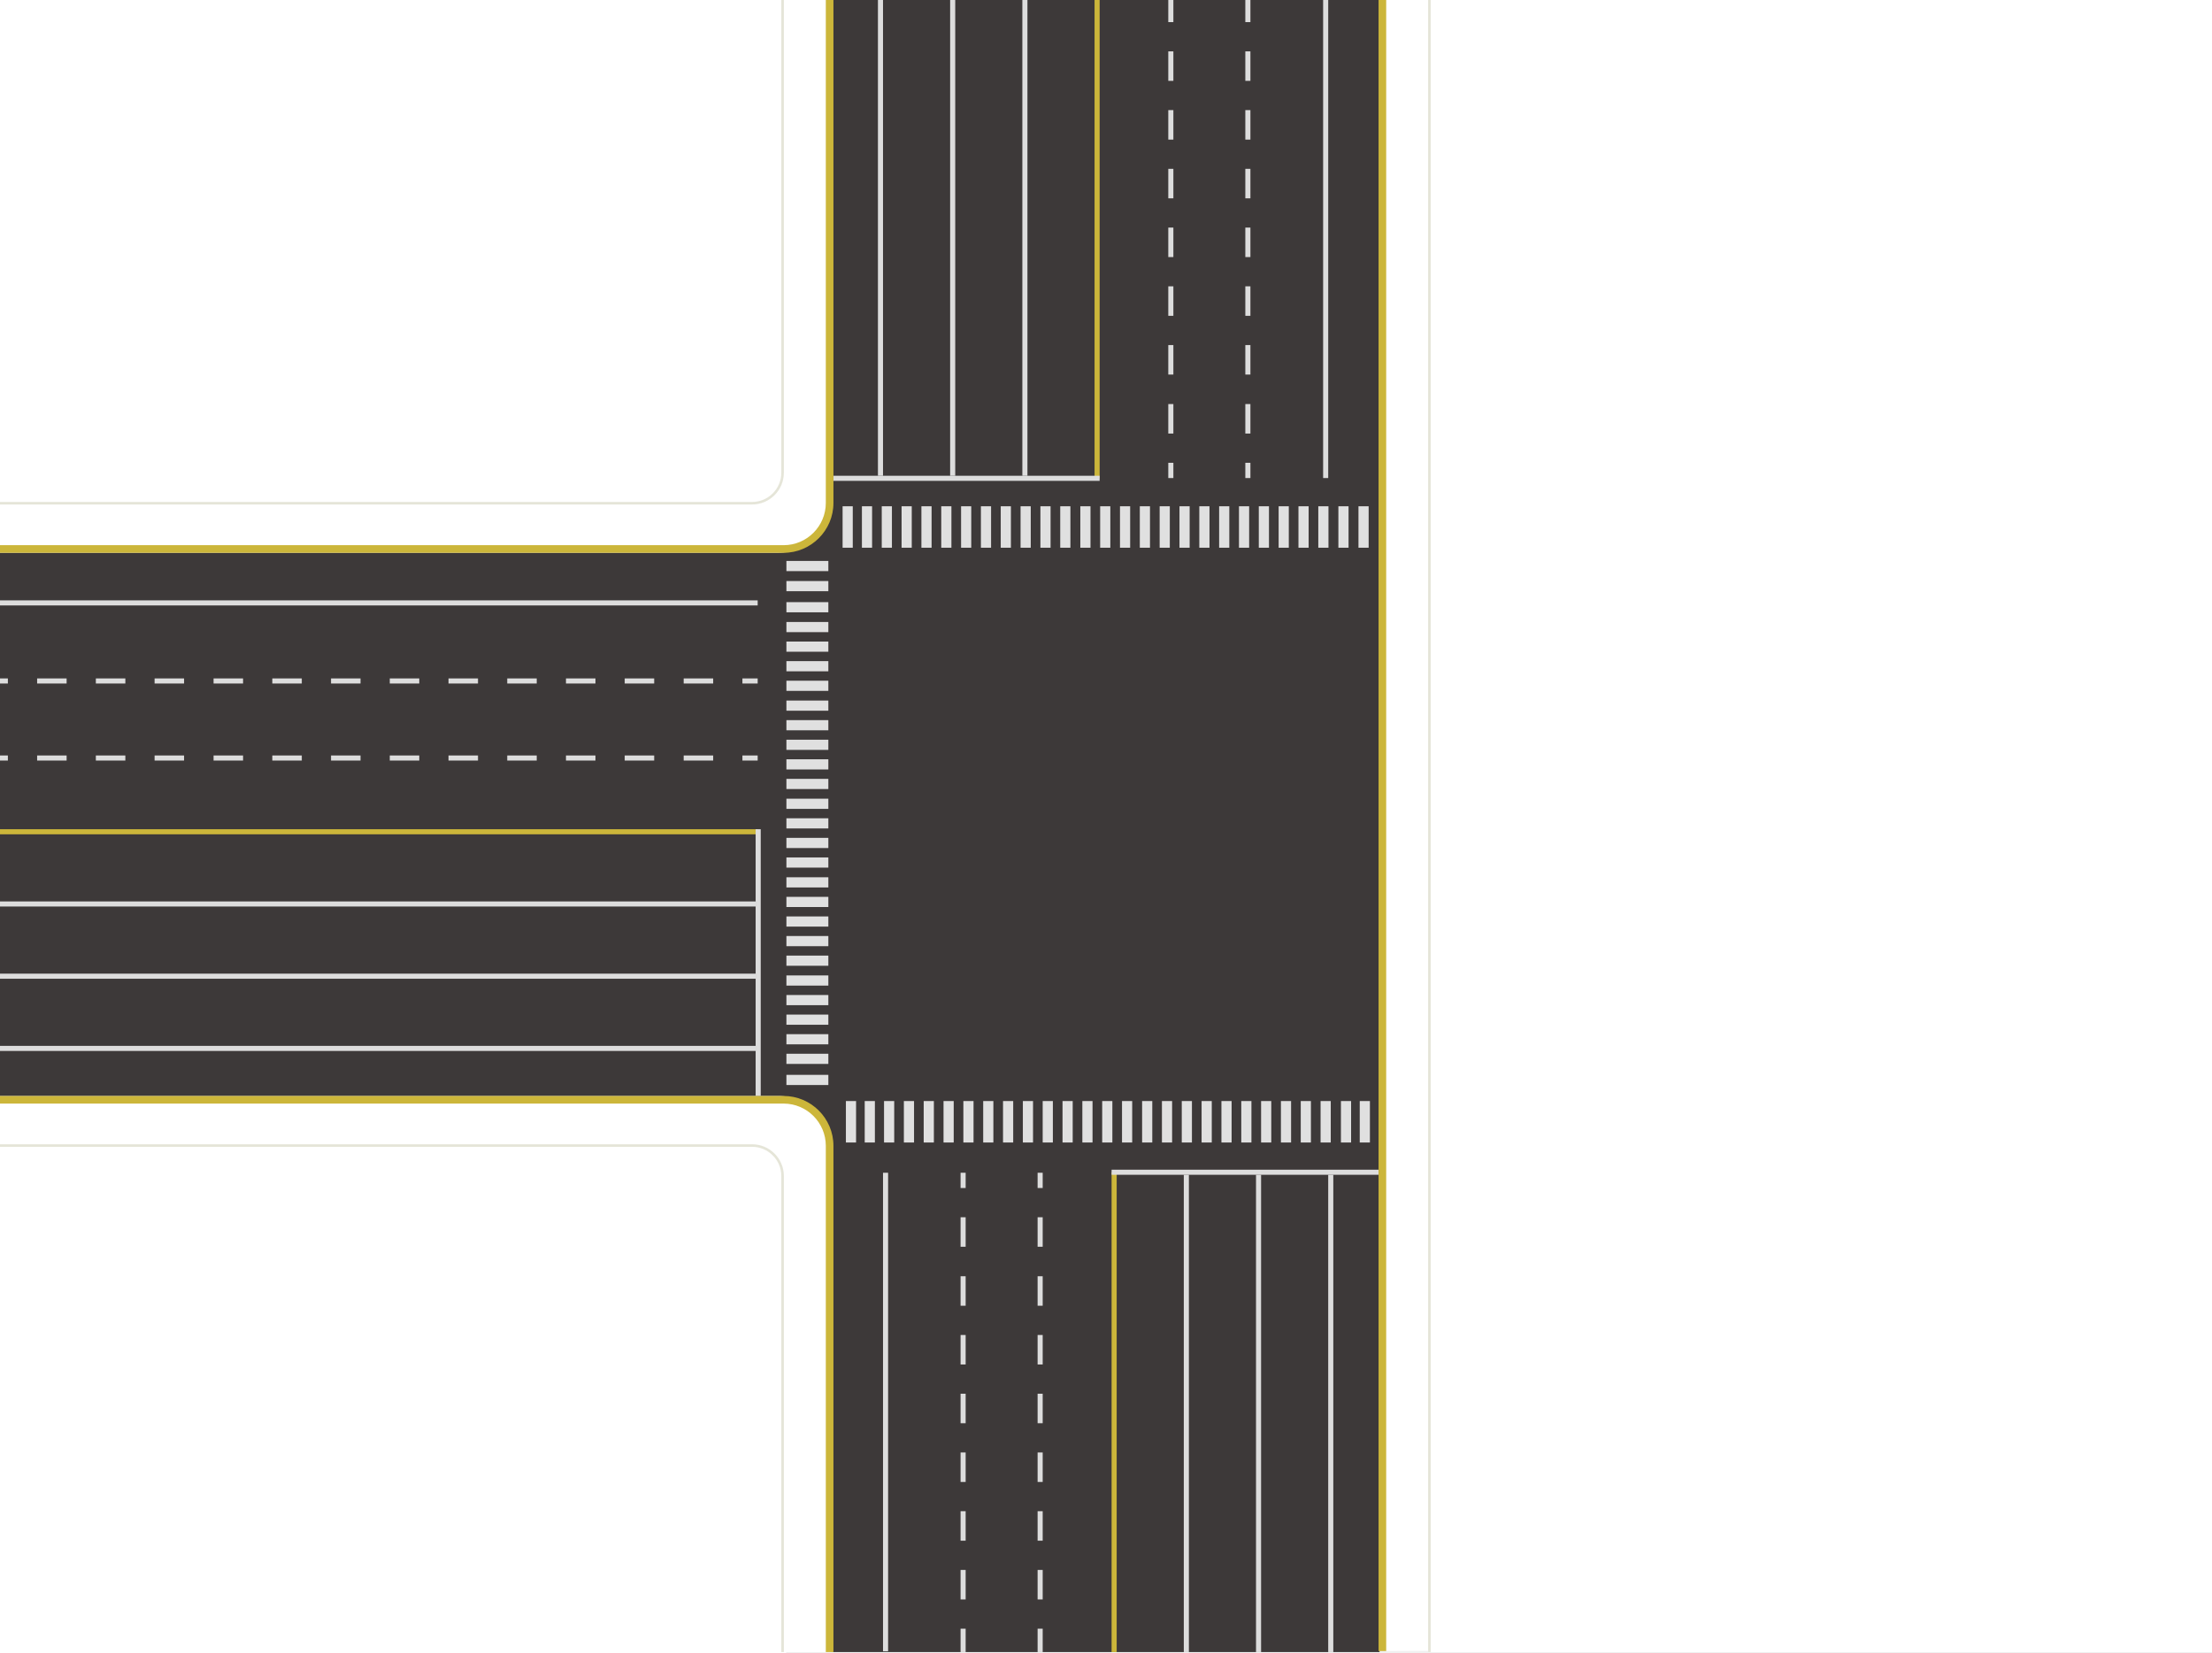
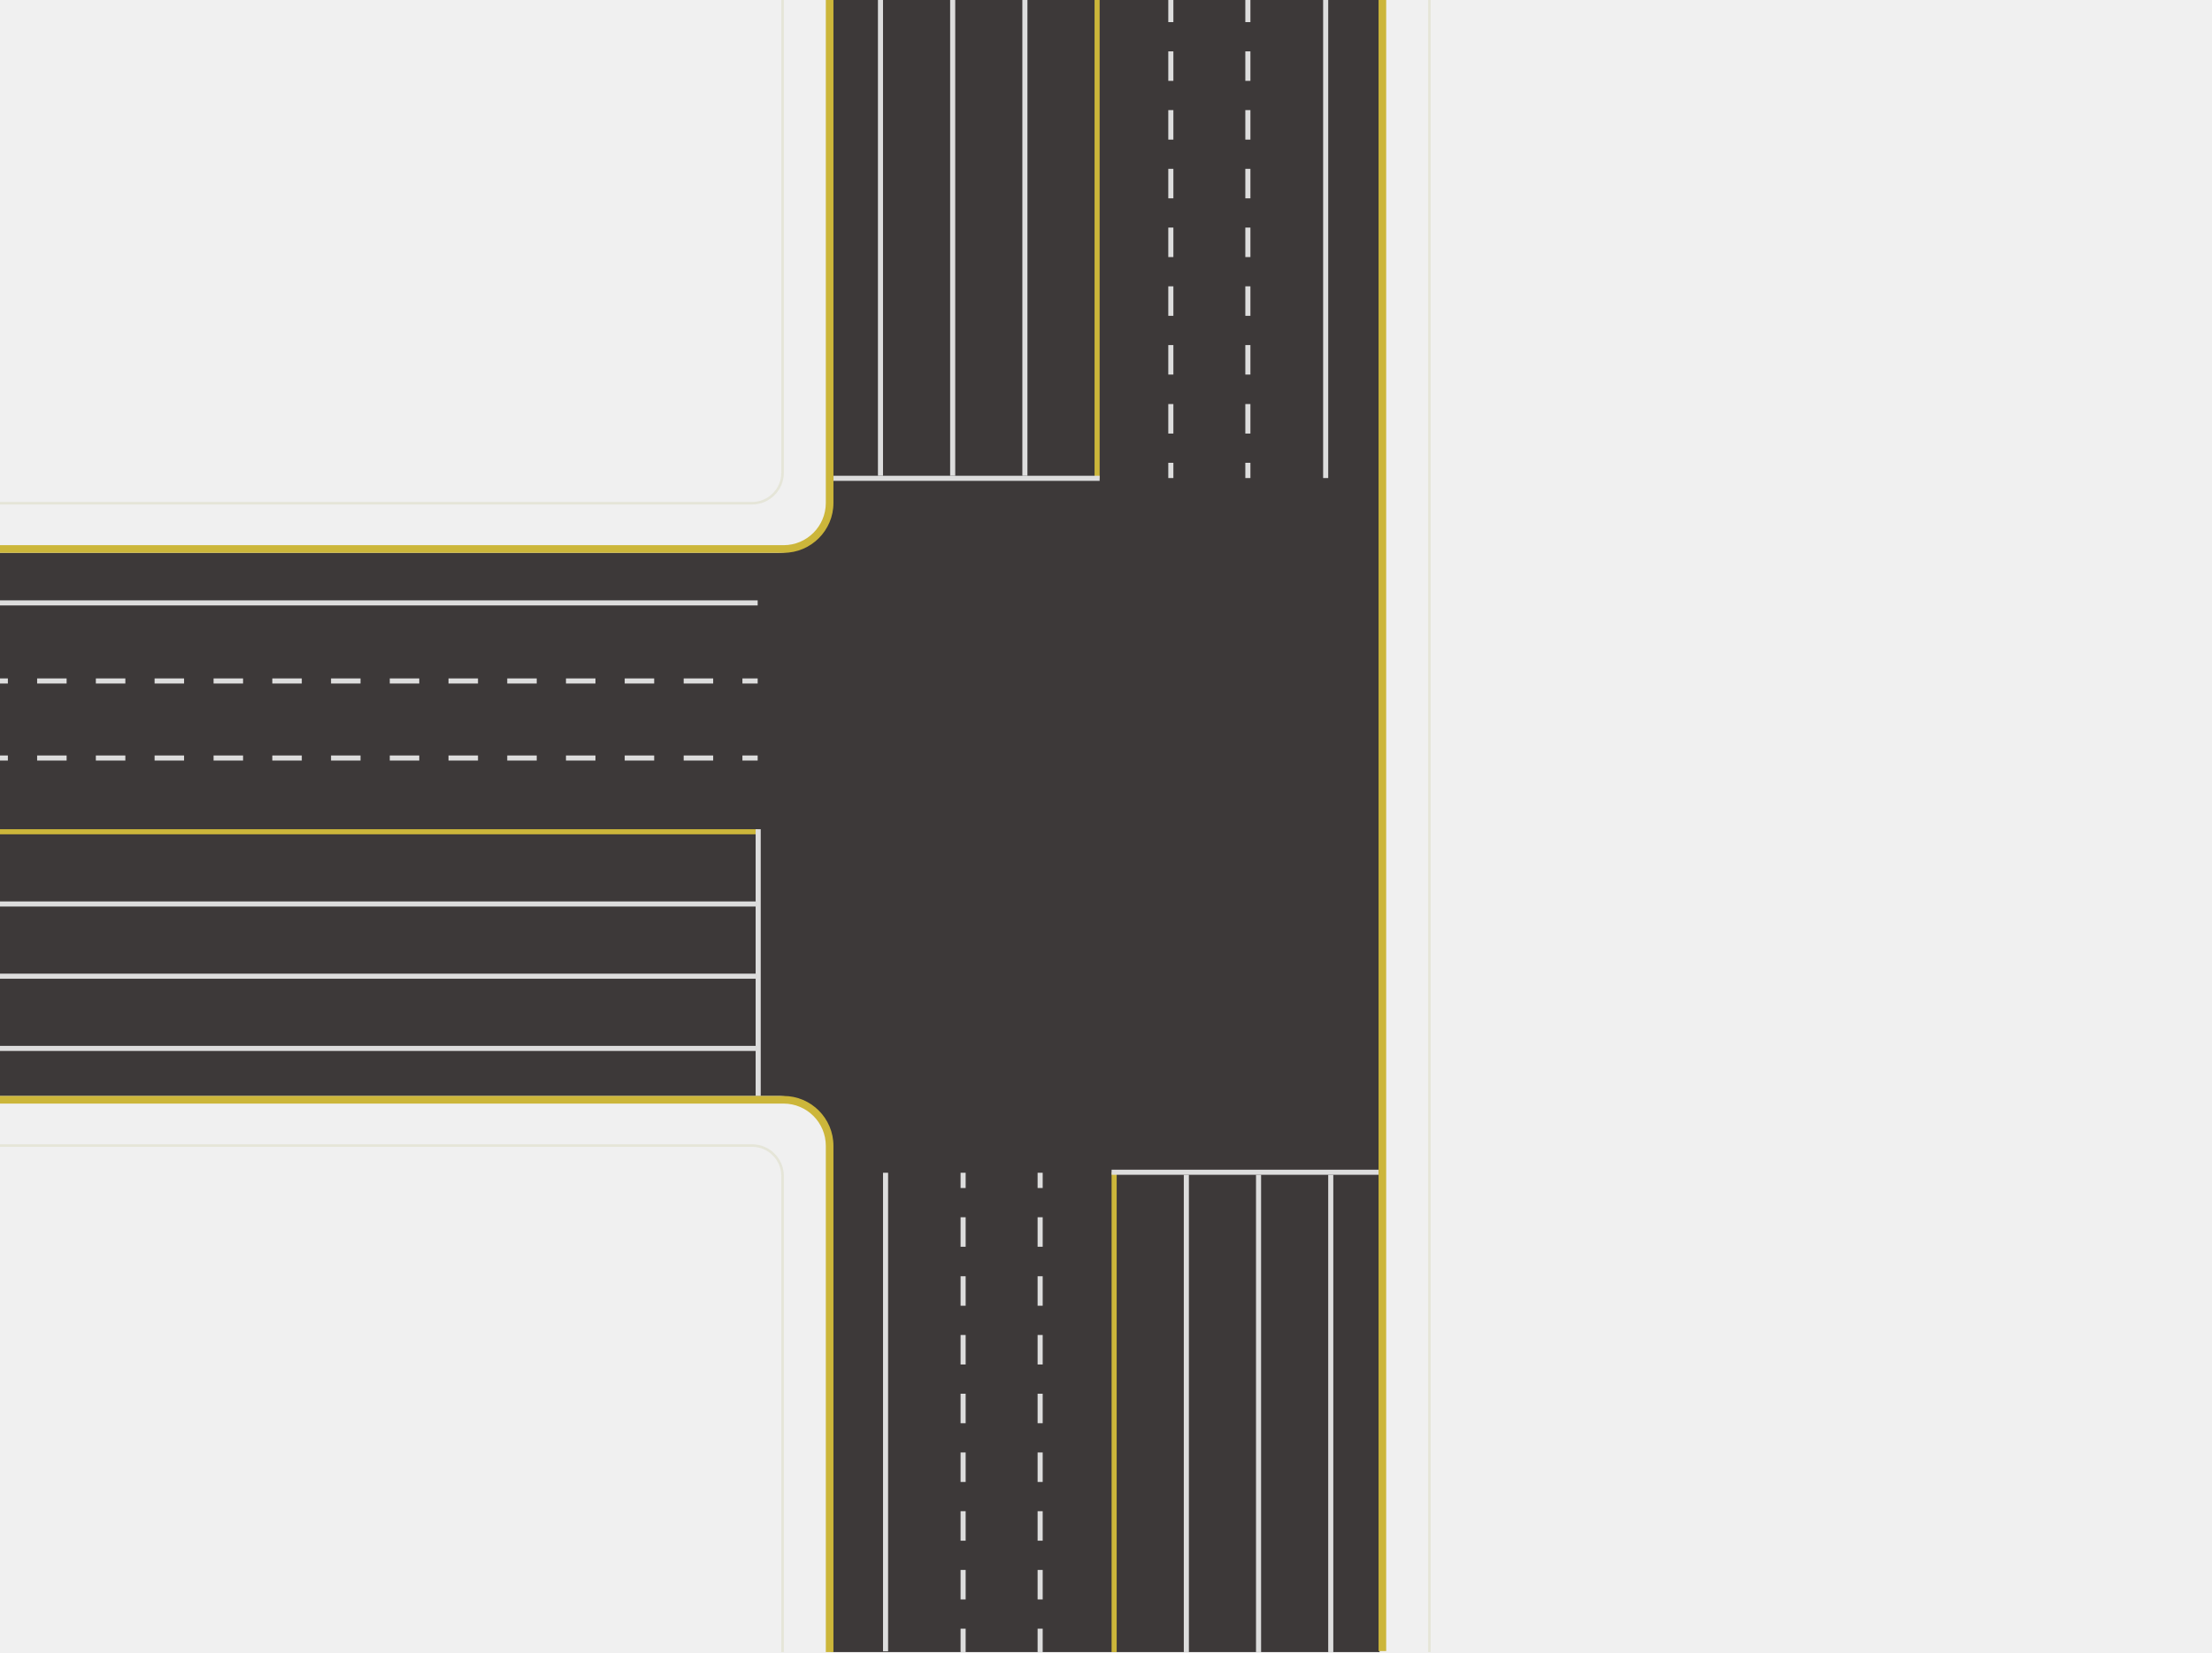
<svg xmlns="http://www.w3.org/2000/svg" version="1.1" id="图层_1" x="0px" y="0px" viewBox="0 0 870 650" style="enable-background:new 0 0 870 650;" xml:space="preserve">
  <style type="text/css">
	.st0{display:none;fill:#77FB65;}
	.st1{display:none;fill:#FF2828;}
- 	.st2{fill:#FFFFFF;}
- 	.st3{fill:#3D3939;}
- 	.st4{opacity:0.9;}
- 	.st5{fill:#F2F2F2;}
- 	.st6{fill:#DDDDDD;}
- 	.st7{fill:#CCB63A;}
- 	.st8{fill:#1EAA39;}
- 	.st9{fill:#FFFFFF;}
- 	.st10{fill:#E5E5D8;}
+ 	.st2{fill:#3D3939;}
+ 	.st3{fill:#DDDDDD;}
+ 	.st4{fill:#CCB63A;}
+ 	.st5{fill:#1EAA39;}
+ 	.st6{fill:#E5E5D8;}
</style>
  <g id="T型西">
    <g>
      <g>
        <path id="东右转_30_" class="st0" d="M270.4,346.6h-13.8v3h13.9c3.1,0,5.7-2.6,5.8-5.7l0.4-2.9l3.7,0.5l-3.9-9.7L270,340     l3.7,0.5l-0.5,3.3C273.2,345.3,272,346.6,270.4,346.6L270.4,346.6z" />
        <path id="东左转_30_" class="st1" d="M273.2,396.6l0.4,3l-3.7,0.5l6.5,8.2l3.9-9.7l-3.7,0.5l-0.4-2.9c0-3.2-2.6-5.7-5.8-5.7     h-13.9v3h13.9c1.5,0,2.8,1.3,2.8,2.8L273.2,396.6L273.2,396.6z" />
        <polygon id="东直行_30_" class="st1" points="255.6,370.8 270.8,370.8 270.8,374.5 279.9,369.3 270.8,364.1 270.8,367.8      255.6,367.8    " />
      </g>
      <g>
        <path id="东右转_29_" class="st0" d="M412.3,160.6v-13.8h-3v13.9c0,3.1,2.6,5.7,5.7,5.8l2.9,0.4l-0.5,3.7l9.7-3.9l-8.2-6.5     l-0.5,3.7l-3.3-0.5C413.6,163.4,412.3,162.2,412.3,160.6L412.3,160.6z" />
        <path id="东左转_29_" class="st1" d="M362.3,163.4l-3,0.4l-0.5-3.7l-8.2,6.5l9.7,3.9l-0.5-3.7l2.9-0.4c3.2,0,5.7-2.6,5.7-5.8     v-13.9h-3v13.9c0,1.5-1.3,2.8-2.8,2.8H362.3z" />
        <polygon id="东直行_29_" class="st1" points="388.1,145.8 388.1,161 384.4,161 389.6,170.1 394.8,161 391.1,161 391.1,145.8         " />
      </g>
      <g>
        <path id="东右转_28_" class="st0" d="M457.4,489.2V503h3v-13.9c0-3.1-2.6-5.7-5.7-5.8l-2.9-0.4l0.5-3.7l-9.7,3.9l8.2,6.5     l0.5-3.7l3.3,0.5C456.1,486.4,457.4,487.6,457.4,489.2L457.4,489.2z" />
        <path id="东左转_28_" class="st1" d="M507.4,486.4l3-0.4l0.5,3.7l8.2-6.5l-9.7-3.9l0.5,3.7l-2.9,0.4c-3.2,0-5.7,2.6-5.7,5.8     v13.9h3v-13.9c0-1.5,1.3-2.8,2.8-2.8L507.4,486.4L507.4,486.4z" />
        <polygon id="东直行_28_" class="st1" points="481.6,504 481.6,488.8 485.3,488.8 480.1,479.7 474.9,488.8 478.6,488.8      478.6,504    " />
      </g>
    </g>
  </g>
  <g>
-     <rect x="561.7" y="-0.3" class="st2" width="308.5" height="650" />
-     <rect x="-0.1" y="-0.3" class="st2" width="309.3" height="204.5" />
-     <rect x="-0.1" y="445.8" class="st2" width="309.3" height="204.5" />
-     <path class="st3" d="M542.8,196.4V-0.3l0,0h-18H345.2h-18l0,0v196.7c-0.1,11.5-9.5,20.9-21.1,21H-0.2l0,0v18V413v18l0,0h306.2   c11.5,0,20.9,9.4,21,21v197.7l0,0h18h179.6h18l0,0V452" />
-     <g class="st4">
-       <g>
-         <rect x="346.8" y="199.1" class="st5" width="4" height="16.3" />
-       </g>
-       <g>
-         <rect x="339" y="199.1" class="st5" width="4" height="16.3" />
-       </g>
-       <g>
-         <rect x="331.4" y="199.1" class="st5" width="4" height="16.3" />
-       </g>
-       <g>
-         <rect x="354.6" y="199.1" class="st5" width="4" height="16.3" />
-       </g>
-       <g>
-         <rect x="362.4" y="199.1" class="st5" width="4" height="16.3" />
-       </g>
-       <g>
-         <rect x="370.2" y="199.1" class="st5" width="4" height="16.3" />
-       </g>
-       <g>
-         <rect x="378" y="199.1" class="st5" width="4" height="16.3" />
-       </g>
-       <g>
-         <rect x="385.8" y="199.1" class="st5" width="4" height="16.3" />
-       </g>
-       <g>
-         <rect x="393.6" y="199.1" class="st5" width="4" height="16.3" />
-       </g>
-       <g>
-         <rect x="401.4" y="199.1" class="st5" width="4" height="16.3" />
-       </g>
-       <g>
-         <rect x="409.2" y="199.1" class="st5" width="4" height="16.3" />
-       </g>
-       <g>
-         <rect x="417" y="199.1" class="st5" width="4" height="16.3" />
-       </g>
-       <g>
-         <rect x="424.9" y="199.1" class="st5" width="4" height="16.3" />
-       </g>
-       <g>
-         <rect x="432.7" y="199.1" class="st5" width="4" height="16.3" />
-       </g>
-       <g>
-         <rect x="440.5" y="199.1" class="st5" width="4" height="16.3" />
-       </g>
-       <g>
-         <rect x="448.3" y="199.1" class="st5" width="4" height="16.3" />
-       </g>
-       <g>
-         <rect x="456.1" y="199.1" class="st5" width="4" height="16.3" />
-       </g>
-       <g>
-         <rect x="463.9" y="199.1" class="st5" width="4" height="16.3" />
-       </g>
-       <g>
-         <rect x="471.7" y="199.1" class="st5" width="4" height="16.3" />
-       </g>
-       <g>
-         <rect x="479.5" y="199.1" class="st5" width="4" height="16.3" />
-       </g>
-       <g>
-         <rect x="487.3" y="199.1" class="st5" width="4" height="16.3" />
-       </g>
-       <g>
-         <rect x="495.1" y="199.1" class="st5" width="4" height="16.3" />
-       </g>
-       <g>
-         <rect x="502.9" y="199.1" class="st5" width="4" height="16.3" />
-       </g>
-       <g>
-         <rect x="510.7" y="199.1" class="st5" width="4" height="16.3" />
-       </g>
-       <g>
-         <rect x="518.5" y="199.1" class="st5" width="4" height="16.3" />
-         <rect x="526.4" y="199.1" class="st5" width="4" height="16.3" />
-         <rect x="534.3" y="199.1" class="st5" width="4" height="16.3" />
-       </g>
-     </g>
-     <g class="st4">
-       <rect x="309.3" y="236.8" class="st5" width="16.5" height="4" />
-       <rect x="309.3" y="228.5" class="st5" width="16.5" height="4" />
-       <rect x="309.3" y="220.6" class="st5" width="16.5" height="4" />
-       <rect x="309.3" y="244.6" class="st5" width="16.5" height="4" />
-       <rect x="309.3" y="252.3" class="st5" width="16.5" height="4" />
-       <rect x="309.3" y="260" class="st5" width="16.5" height="4" />
-       <rect x="309.3" y="267.7" class="st5" width="16.5" height="4" />
-       <rect x="309.3" y="275.5" class="st5" width="16.5" height="4" />
-       <rect x="309.3" y="283.2" class="st5" width="16.5" height="4" />
-       <rect x="309.3" y="290.9" class="st5" width="16.5" height="4" />
-       <rect x="309.3" y="298.6" class="st5" width="16.5" height="4" />
-       <rect x="309.3" y="306.3" class="st5" width="16.5" height="4" />
-       <rect x="309.3" y="314.1" class="st5" width="16.5" height="4" />
-       <rect x="309.3" y="321.8" class="st5" width="16.5" height="4" />
-       <rect x="309.3" y="329.5" class="st5" width="16.5" height="4" />
-       <rect x="309.3" y="337.2" class="st5" width="16.5" height="4" />
-       <rect x="309.3" y="345" class="st5" width="16.5" height="4" />
-       <rect x="309.3" y="352.7" class="st5" width="16.5" height="4" />
-       <rect x="309.3" y="360.4" class="st5" width="16.5" height="4" />
-       <rect x="309.3" y="368.1" class="st5" width="16.5" height="4" />
-       <rect x="309.3" y="375.8" class="st5" width="16.5" height="4" />
-       <rect x="309.3" y="383.6" class="st5" width="16.5" height="4" />
-       <rect x="309.3" y="391.3" class="st5" width="16.5" height="4" />
-       <rect x="309.3" y="399" class="st5" width="16.5" height="4" />
-       <rect x="309.3" y="406.7" class="st5" width="16.5" height="4" />
-       <rect x="309.3" y="414.4" class="st5" width="16.5" height="4" />
-       <rect x="309.3" y="422.7" class="st5" width="16.5" height="4" />
-     </g>
-     <g class="st4">
-       <g>
-         <rect x="519.4" y="433" class="st5" width="4" height="16.3" />
-       </g>
-       <g>
-         <rect x="527.4" y="433" class="st5" width="4" height="16.3" />
-       </g>
-       <g>
-         <rect x="534.8" y="433" class="st5" width="4" height="16.3" />
-       </g>
-       <g>
-         <rect x="511.6" y="433" class="st5" width="4" height="16.3" />
-       </g>
-       <g>
-         <rect x="503.8" y="433" class="st5" width="4" height="16.3" />
-       </g>
-       <g>
-         <rect x="496" y="433" class="st5" width="4" height="16.3" />
-       </g>
-       <g>
-         <rect x="488.2" y="433" class="st5" width="4" height="16.3" />
-       </g>
-       <g>
-         <rect x="480.4" y="433" class="st5" width="4" height="16.3" />
-       </g>
-       <g>
-         <rect x="472.6" y="433" class="st5" width="4" height="16.3" />
-       </g>
-       <g>
-         <rect x="464.8" y="433" class="st5" width="4" height="16.3" />
-       </g>
-       <g>
-         <rect x="457" y="433" class="st5" width="4" height="16.3" />
-       </g>
-       <g>
-         <rect x="449.2" y="433" class="st5" width="4" height="16.3" />
-       </g>
-       <g>
-         <rect x="441.3" y="433" class="st5" width="4" height="16.3" />
-       </g>
-       <g>
-         <rect x="433.5" y="433" class="st5" width="4" height="16.3" />
-       </g>
-       <g>
-         <rect x="425.7" y="433" class="st5" width="4" height="16.3" />
-       </g>
-       <g>
-         <rect x="417.9" y="433" class="st5" width="4" height="16.3" />
-       </g>
-       <g>
-         <rect x="410.1" y="433" class="st5" width="4" height="16.3" />
-       </g>
-       <g>
-         <rect x="402.3" y="433" class="st5" width="4" height="16.3" />
-       </g>
-       <g>
-         <rect x="394.5" y="433" class="st5" width="4" height="16.3" />
-       </g>
-       <g>
-         <rect x="386.7" y="433" class="st5" width="4" height="16.3" />
-       </g>
-       <g>
-         <rect x="378.9" y="433" class="st5" width="4" height="16.3" />
-       </g>
-       <g>
-         <rect x="371.1" y="433" class="st5" width="4" height="16.3" />
-       </g>
-       <g>
-         <rect x="363.3" y="433" class="st5" width="4" height="16.3" />
-       </g>
-       <g>
-         <rect x="355.5" y="433" class="st5" width="4" height="16.3" />
-       </g>
-       <g>
-         <rect x="347.7" y="433" class="st5" width="4" height="16.3" />
-       </g>
-       <g>
-         <rect x="340.1" y="433" class="st5" width="4" height="16.3" />
-       </g>
-       <g>
-         <rect x="332.7" y="433" class="st5" width="4" height="16.3" />
-       </g>
-     </g>
+     <path class="st2" d="M542.8,196.4V-0.3l0,0h-18H345.2h-18l0,0v196.7c-0.1,11.5-9.5,20.9-21.1,21H-0.2l0,0v18V413v18l0,0H306   c11.5,0,20.9,9.4,21,21v197.7l0,0h18h179.6h18l0,0V452" />
    <g>
-       <rect x="107.1" y="266.8" class="st6" width="11.6" height="2" />
-       <rect x="130.2" y="266.8" class="st6" width="11.6" height="2" />
-       <rect x="245.7" y="266.8" class="st6" width="11.6" height="2" />
-       <rect x="222.6" y="266.8" class="st6" width="11.6" height="2" />
-       <rect x="84" y="266.8" class="st6" width="11.6" height="2" />
-       <rect x="176.4" y="266.8" class="st6" width="11.6" height="2" />
-       <rect x="199.5" y="266.8" class="st6" width="11.6" height="2" />
-       <rect x="153.3" y="266.8" class="st6" width="11.6" height="2" />
-       <rect x="14.6" y="266.8" class="st6" width="11.6" height="2" />
-       <rect x="0" y="266.8" class="st6" width="3.1" height="2" />
-       <rect x="37.7" y="266.8" class="st6" width="11.6" height="2" />
-       <rect x="268.9" y="266.8" class="st6" width="11.6" height="2" />
-       <rect x="60.8" y="266.8" class="st6" width="11.6" height="2" />
-       <rect x="292" y="266.8" class="st6" width="6" height="2" />
-       <rect x="199.5" y="297.1" class="st6" width="11.6" height="2" />
-       <rect x="222.6" y="297.1" class="st6" width="11.6" height="2" />
-       <rect x="268.9" y="297.1" class="st6" width="11.6" height="2" />
-       <rect x="245.7" y="297.1" class="st6" width="11.6" height="2" />
-       <rect x="153.3" y="297.1" class="st6" width="11.6" height="2" />
-       <rect x="60.8" y="297.1" class="st6" width="11.6" height="2" />
-       <rect x="14.6" y="297.1" class="st6" width="11.6" height="2" />
-       <rect x="37.7" y="297.1" class="st6" width="11.6" height="2" />
-       <rect x="176.4" y="297.1" class="st6" width="11.6" height="2" />
-       <rect x="0" y="297.1" class="st6" width="3.1" height="2" />
-       <rect x="130.2" y="297.1" class="st6" width="11.6" height="2" />
-       <rect x="107.1" y="297.1" class="st6" width="11.6" height="2" />
-       <rect x="84" y="297.1" class="st6" width="11.6" height="2" />
-       <rect x="292" y="297.1" class="st6" width="6" height="2" />
+       <rect x="107.1" y="266.8" class="st3" width="11.6" height="2" />
+       <rect x="130.2" y="266.8" class="st3" width="11.6" height="2" />
+       <rect x="245.7" y="266.8" class="st3" width="11.6" height="2" />
+       <rect x="222.6" y="266.8" class="st3" width="11.6" height="2" />
+       <rect x="84" y="266.8" class="st3" width="11.6" height="2" />
+       <rect x="176.4" y="266.8" class="st3" width="11.6" height="2" />
+       <rect x="199.5" y="266.8" class="st3" width="11.6" height="2" />
+       <rect x="153.3" y="266.8" class="st3" width="11.6" height="2" />
+       <rect x="14.6" y="266.8" class="st3" width="11.6" height="2" />
+       <rect y="266.8" class="st3" width="3.1" height="2" />
+       <rect x="37.7" y="266.8" class="st3" width="11.6" height="2" />
+       <rect x="268.9" y="266.8" class="st3" width="11.6" height="2" />
+       <rect x="60.8" y="266.8" class="st3" width="11.6" height="2" />
+       <rect x="292" y="266.8" class="st3" width="6" height="2" />
+       <rect x="199.5" y="297.1" class="st3" width="11.6" height="2" />
+       <rect x="222.6" y="297.1" class="st3" width="11.6" height="2" />
+       <rect x="268.9" y="297.1" class="st3" width="11.6" height="2" />
+       <rect x="245.7" y="297.1" class="st3" width="11.6" height="2" />
+       <rect x="153.3" y="297.1" class="st3" width="11.6" height="2" />
+       <rect x="60.8" y="297.1" class="st3" width="11.6" height="2" />
+       <rect x="14.6" y="297.1" class="st3" width="11.6" height="2" />
+       <rect x="37.7" y="297.1" class="st3" width="11.6" height="2" />
+       <rect x="176.4" y="297.1" class="st3" width="11.6" height="2" />
+       <rect y="297.1" class="st3" width="3.1" height="2" />
+       <rect x="130.2" y="297.1" class="st3" width="11.6" height="2" />
+       <rect x="107.1" y="297.1" class="st3" width="11.6" height="2" />
+       <rect x="84" y="297.1" class="st3" width="11.6" height="2" />
+       <rect x="292" y="297.1" class="st3" width="6" height="2" />
    </g>
    <g>
      <g>
-         <rect x="0" y="326.1" class="st7" width="298.2" height="2" />
+         <rect y="326.1" class="st4" width="298.2" height="2" />
      </g>
-       <rect x="0" y="354.5" class="st6" width="297.2" height="2" />
-       <rect x="0" y="236.1" class="st6" width="298" height="2" />
-       <rect x="0" y="382.9" class="st6" width="297.2" height="2" />
-       <rect x="0" y="411.3" class="st6" width="297.2" height="2" />
-       <polygon class="st6" points="297.2,400.7 297.2,398.2 297.2,364.6 297.2,362.2 297.2,326.1 299.2,326.1 299.2,431 297.2,431   " />
+       <rect y="354.5" class="st3" width="297.2" height="2" />
+       <rect y="236.1" class="st3" width="298" height="2" />
+       <rect y="382.9" class="st3" width="297.2" height="2" />
+       <rect y="411.3" class="st3" width="297.2" height="2" />
+       <polygon class="st3" points="297.2,400.7 297.2,398.2 297.2,364.6 297.2,362.2 297.2,326.1 299.2,326.1 299.2,431 297.2,431   " />
    </g>
    <g>
-       <rect x="489.8" y="-0.3" class="st6" width="2" height="9" />
-       <rect x="489.8" y="20.2" class="st6" width="2" height="11.6" />
-       <rect x="489.8" y="135.7" class="st6" width="2" height="11.6" />
-       <rect x="489.8" y="112.6" class="st6" width="2" height="11.6" />
-       <rect x="489.8" y="66.4" class="st6" width="2" height="11.6" />
-       <rect x="489.8" y="89.5" class="st6" width="2" height="11.6" />
-       <rect x="489.8" y="43.3" class="st6" width="2" height="11.6" />
-       <rect x="489.8" y="158.9" class="st6" width="2" height="11.6" />
-       <rect x="489.8" y="182" class="st6" width="2" height="6" />
-       <rect x="459.5" y="89.5" class="st6" width="2" height="11.6" />
-       <rect x="459.5" y="112.6" class="st6" width="2" height="11.6" />
-       <rect x="459.5" y="158.9" class="st6" width="2" height="11.6" />
-       <rect x="459.5" y="135.7" class="st6" width="2" height="11.6" />
-       <rect x="459.5" y="43.3" class="st6" width="2" height="11.6" />
-       <rect x="459.5" y="66.4" class="st6" width="2" height="11.6" />
-       <rect x="459.5" y="20.2" class="st6" width="2" height="11.6" />
-       <rect x="459.5" y="-0.3" class="st6" width="2" height="9" />
-       <rect x="459.5" y="182" class="st6" width="2" height="6" />
+       <rect x="489.8" y="-0.3" class="st3" width="2" height="9" />
+       <rect x="489.8" y="20.2" class="st3" width="2" height="11.6" />
+       <rect x="489.8" y="135.7" class="st3" width="2" height="11.6" />
+       <rect x="489.8" y="112.6" class="st3" width="2" height="11.6" />
+       <rect x="489.8" y="66.4" class="st3" width="2" height="11.6" />
+       <rect x="489.8" y="89.5" class="st3" width="2" height="11.6" />
+       <rect x="489.8" y="43.3" class="st3" width="2" height="11.6" />
+       <rect x="489.8" y="158.9" class="st3" width="2" height="11.6" />
+       <rect x="489.8" y="182" class="st3" width="2" height="6" />
+       <rect x="459.5" y="89.5" class="st3" width="2" height="11.6" />
+       <rect x="459.5" y="112.6" class="st3" width="2" height="11.6" />
+       <rect x="459.5" y="158.9" class="st3" width="2" height="11.6" />
+       <rect x="459.5" y="135.7" class="st3" width="2" height="11.6" />
+       <rect x="459.5" y="43.3" class="st3" width="2" height="11.6" />
+       <rect x="459.5" y="66.4" class="st3" width="2" height="11.6" />
+       <rect x="459.5" y="20.2" class="st3" width="2" height="11.6" />
+       <rect x="459.5" y="-0.3" class="st3" width="2" height="9" />
+       <rect x="459.5" y="182" class="st3" width="2" height="6" />
    </g>
    <g>
      <g>
-         <rect x="430.5" y="-0.3" class="st7" width="2" height="188.4" />
+         <rect x="430.5" y="-0.3" class="st4" width="2" height="188.4" />
      </g>
-       <rect x="402.1" y="-0.3" class="st6" width="2" height="187.4" />
-       <rect x="373.7" y="-0.3" class="st6" width="2" height="187.4" />
-       <rect x="345.3" y="-0.3" class="st6" width="2" height="187.4" />
-       <rect x="520.4" y="-0.3" class="st6" width="2" height="188.3" />
-       <polyline class="st6" points="432.5,187.1 432.5,189.1 327.8,189.1 327.8,187.1   " />
+       <rect x="402.1" y="-0.3" class="st3" width="2" height="187.4" />
+       <rect x="373.7" y="-0.3" class="st3" width="2" height="187.4" />
+       <rect x="345.3" y="-0.3" class="st3" width="2" height="187.4" />
+       <rect x="520.4" y="-0.3" class="st3" width="2" height="188.3" />
+       <polyline class="st3" points="432.5,187.1 432.5,189.1 327.8,189.1 327.8,187.1   " />
    </g>
    <g>
-       <rect x="377.8" y="640.5" class="st6" width="2" height="9.2" />
-       <rect x="377.8" y="617.4" class="st6" width="2" height="11.6" />
-       <rect x="377.8" y="501.9" class="st6" width="2" height="11.6" />
-       <rect x="377.8" y="525" class="st6" width="2" height="11.6" />
-       <rect x="377.8" y="571.2" class="st6" width="2" height="11.6" />
-       <rect x="377.8" y="548.1" class="st6" width="2" height="11.6" />
-       <rect x="377.8" y="594.3" class="st6" width="2" height="11.6" />
-       <rect x="377.8" y="478.7" class="st6" width="2" height="11.6" />
-       <rect x="377.8" y="461.2" class="st6" width="2" height="6" />
-       <rect x="408.1" y="548.1" class="st6" width="2" height="11.6" />
-       <rect x="408.1" y="525" class="st6" width="2" height="11.6" />
-       <rect x="408.1" y="478.7" class="st6" width="2" height="11.6" />
-       <rect x="408.1" y="501.9" class="st6" width="2" height="11.6" />
-       <rect x="408.1" y="594.3" class="st6" width="2" height="11.6" />
-       <rect x="408.1" y="571.2" class="st6" width="2" height="11.6" />
-       <rect x="408.1" y="617.4" class="st6" width="2" height="11.6" />
-       <rect x="408.1" y="640.5" class="st6" width="2" height="9.2" />
-       <rect x="408.1" y="461.2" class="st6" width="2" height="6" />
+       <rect x="377.8" y="640.5" class="st3" width="2" height="9.2" />
+       <rect x="377.8" y="617.4" class="st3" width="2" height="11.6" />
+       <rect x="377.8" y="501.9" class="st3" width="2" height="11.6" />
+       <rect x="377.8" y="525" class="st3" width="2" height="11.6" />
+       <rect x="377.8" y="571.2" class="st3" width="2" height="11.6" />
+       <rect x="377.8" y="548.1" class="st3" width="2" height="11.6" />
+       <rect x="377.8" y="594.3" class="st3" width="2" height="11.6" />
+       <rect x="377.8" y="478.7" class="st3" width="2" height="11.6" />
+       <rect x="377.8" y="461.2" class="st3" width="2" height="6" />
+       <rect x="408.1" y="548.1" class="st3" width="2" height="11.6" />
+       <rect x="408.1" y="525" class="st3" width="2" height="11.6" />
+       <rect x="408.1" y="478.7" class="st3" width="2" height="11.6" />
+       <rect x="408.1" y="501.9" class="st3" width="2" height="11.6" />
+       <rect x="408.1" y="594.3" class="st3" width="2" height="11.6" />
+       <rect x="408.1" y="571.2" class="st3" width="2" height="11.6" />
+       <rect x="408.1" y="617.4" class="st3" width="2" height="11.6" />
+       <rect x="408.1" y="640.5" class="st3" width="2" height="9.2" />
+       <rect x="408.1" y="461.2" class="st3" width="2" height="6" />
    </g>
    <g>
      <g>
-         <rect x="437.2" y="461" class="st7" width="2" height="188.7" />
+         <rect x="437.2" y="461" class="st4" width="2" height="188.7" />
      </g>
-       <rect x="465.6" y="462" class="st6" width="2" height="187.7" />
-       <rect x="347.3" y="461.2" class="st6" width="2" height="188.2" />
-       <rect x="494" y="462" class="st6" width="2" height="187.7" />
-       <rect x="522.4" y="462" class="st6" width="2" height="187.7" />
-       <polygon class="st6" points="511.9,462 509.5,462 475.7,462 473.3,462 437.2,462 437.2,460 542.2,460 542.2,462   " />
+       <rect x="465.6" y="462" class="st3" width="2" height="187.7" />
+       <rect x="347.3" y="461.2" class="st3" width="2" height="188.2" />
+       <rect x="494" y="462" class="st3" width="2" height="187.7" />
+       <rect x="522.4" y="462" class="st3" width="2" height="187.7" />
+       <polygon class="st3" points="511.9,462 509.5,462 475.7,462 473.3,462 437.2,462 437.2,460 542.2,460 542.2,462   " />
    </g>
-     <path class="st8" d="M1.2,226.4L1.2,226.4C1.3,226.4,1.4,226.4,1.2,226.4z" />
-     <path class="st8" d="M1.2,226.4L1.2,226.4C1.1,226.4,1,226.4,1.2,226.4z" />
-     <path class="st9" d="M561.7,649.2V-0.3h-19v649.6" />
-     <path class="st10" d="M562.7,649.7v-650h-1l0,0v650" />
-     <path class="st9" d="M-0.2,450.5h296c6.9,0,12.5,5.6,12.5,12.5v186.7h19V452.1c0-11.4-9.2-20.6-20.6-20.6H-0.2V450.5z" />
-     <path class="st10" d="M-0.2,451h296c6.3,0,11.5,5.1,11.5,11.5v187.2h1l0,0V462.5c0-6.9-5.6-12.5-12.5-12.5h-296V451z" />
-     <path class="st7" d="M-0.2,434h308.4c9.2,0,16.6,7.5,16.6,16.6v199.1h3V450.6c0-10.8-8.8-19.6-19.6-19.6H-0.2V434z" />
-     <path class="st9" d="M-0.2,197.9h296c6.9,0,12.5-5.6,12.5-12.5V-0.3h19v196.6c0,11.4-9.2,20.6-20.6,20.6H-0.2V197.9z" />
+     <path class="st5" d="M1.2,226.4L1.2,226.4C1.3,226.4,1.4,226.4,1.2,226.4z" />
+     <path class="st5" d="M1.2,226.4L1.2,226.4C1.1,226.4,1,226.4,1.2,226.4z" />
+     <path class="st6" d="M562.7,649.7v-650h-1l0,0v650" />
+     <path class="st6" d="M-0.2,451h296c6.3,0,11.5,5.1,11.5,11.5v187.2h1l0,0V462.5c0-6.9-5.6-12.5-12.5-12.5h-296L-0.2,451L-0.2,451z" />
+     <path class="st4" d="M-0.2,434h308.4c9.2,0,16.6,7.5,16.6,16.6v199.1h3V450.6c0-10.8-8.8-19.6-19.6-19.6H-0.2V434z" />
    <g>
-       <path class="st10" d="M-0.2,198.4h296c6.9,0,12.5-5.6,12.5-12.5V-0.3l0,0h-1v186.2c0,6.3-5.1,11.5-11.5,11.5h-296V198.4z" />
+       <path class="st6" d="M-0.2,198.4h296c6.9,0,12.5-5.6,12.5-12.5V-0.3l0,0h-1v186.2c0,6.3-5.1,11.5-11.5,11.5h-296L-0.2,198.4    L-0.2,198.4z" />
    </g>
-     <path class="st7" d="M-0.2,214.4h308.4c9.2,0,16.6-7.5,16.6-16.6V-0.3h3v198.1c0,10.8-8.8,19.6-19.6,19.6H-0.2V214.4z" />
-     <rect x="542.2" y="-0.3" class="st7" width="3" height="649.6" />
+     <path class="st4" d="M-0.2,214.4h308.4c9.2,0,16.6-7.5,16.6-16.6V-0.3h3v198.1c0,10.8-8.8,19.6-19.6,19.6H-0.2V214.4z" />
+     <rect x="542.2" y="-0.3" class="st4" width="3" height="649.6" />
  </g>
</svg>
